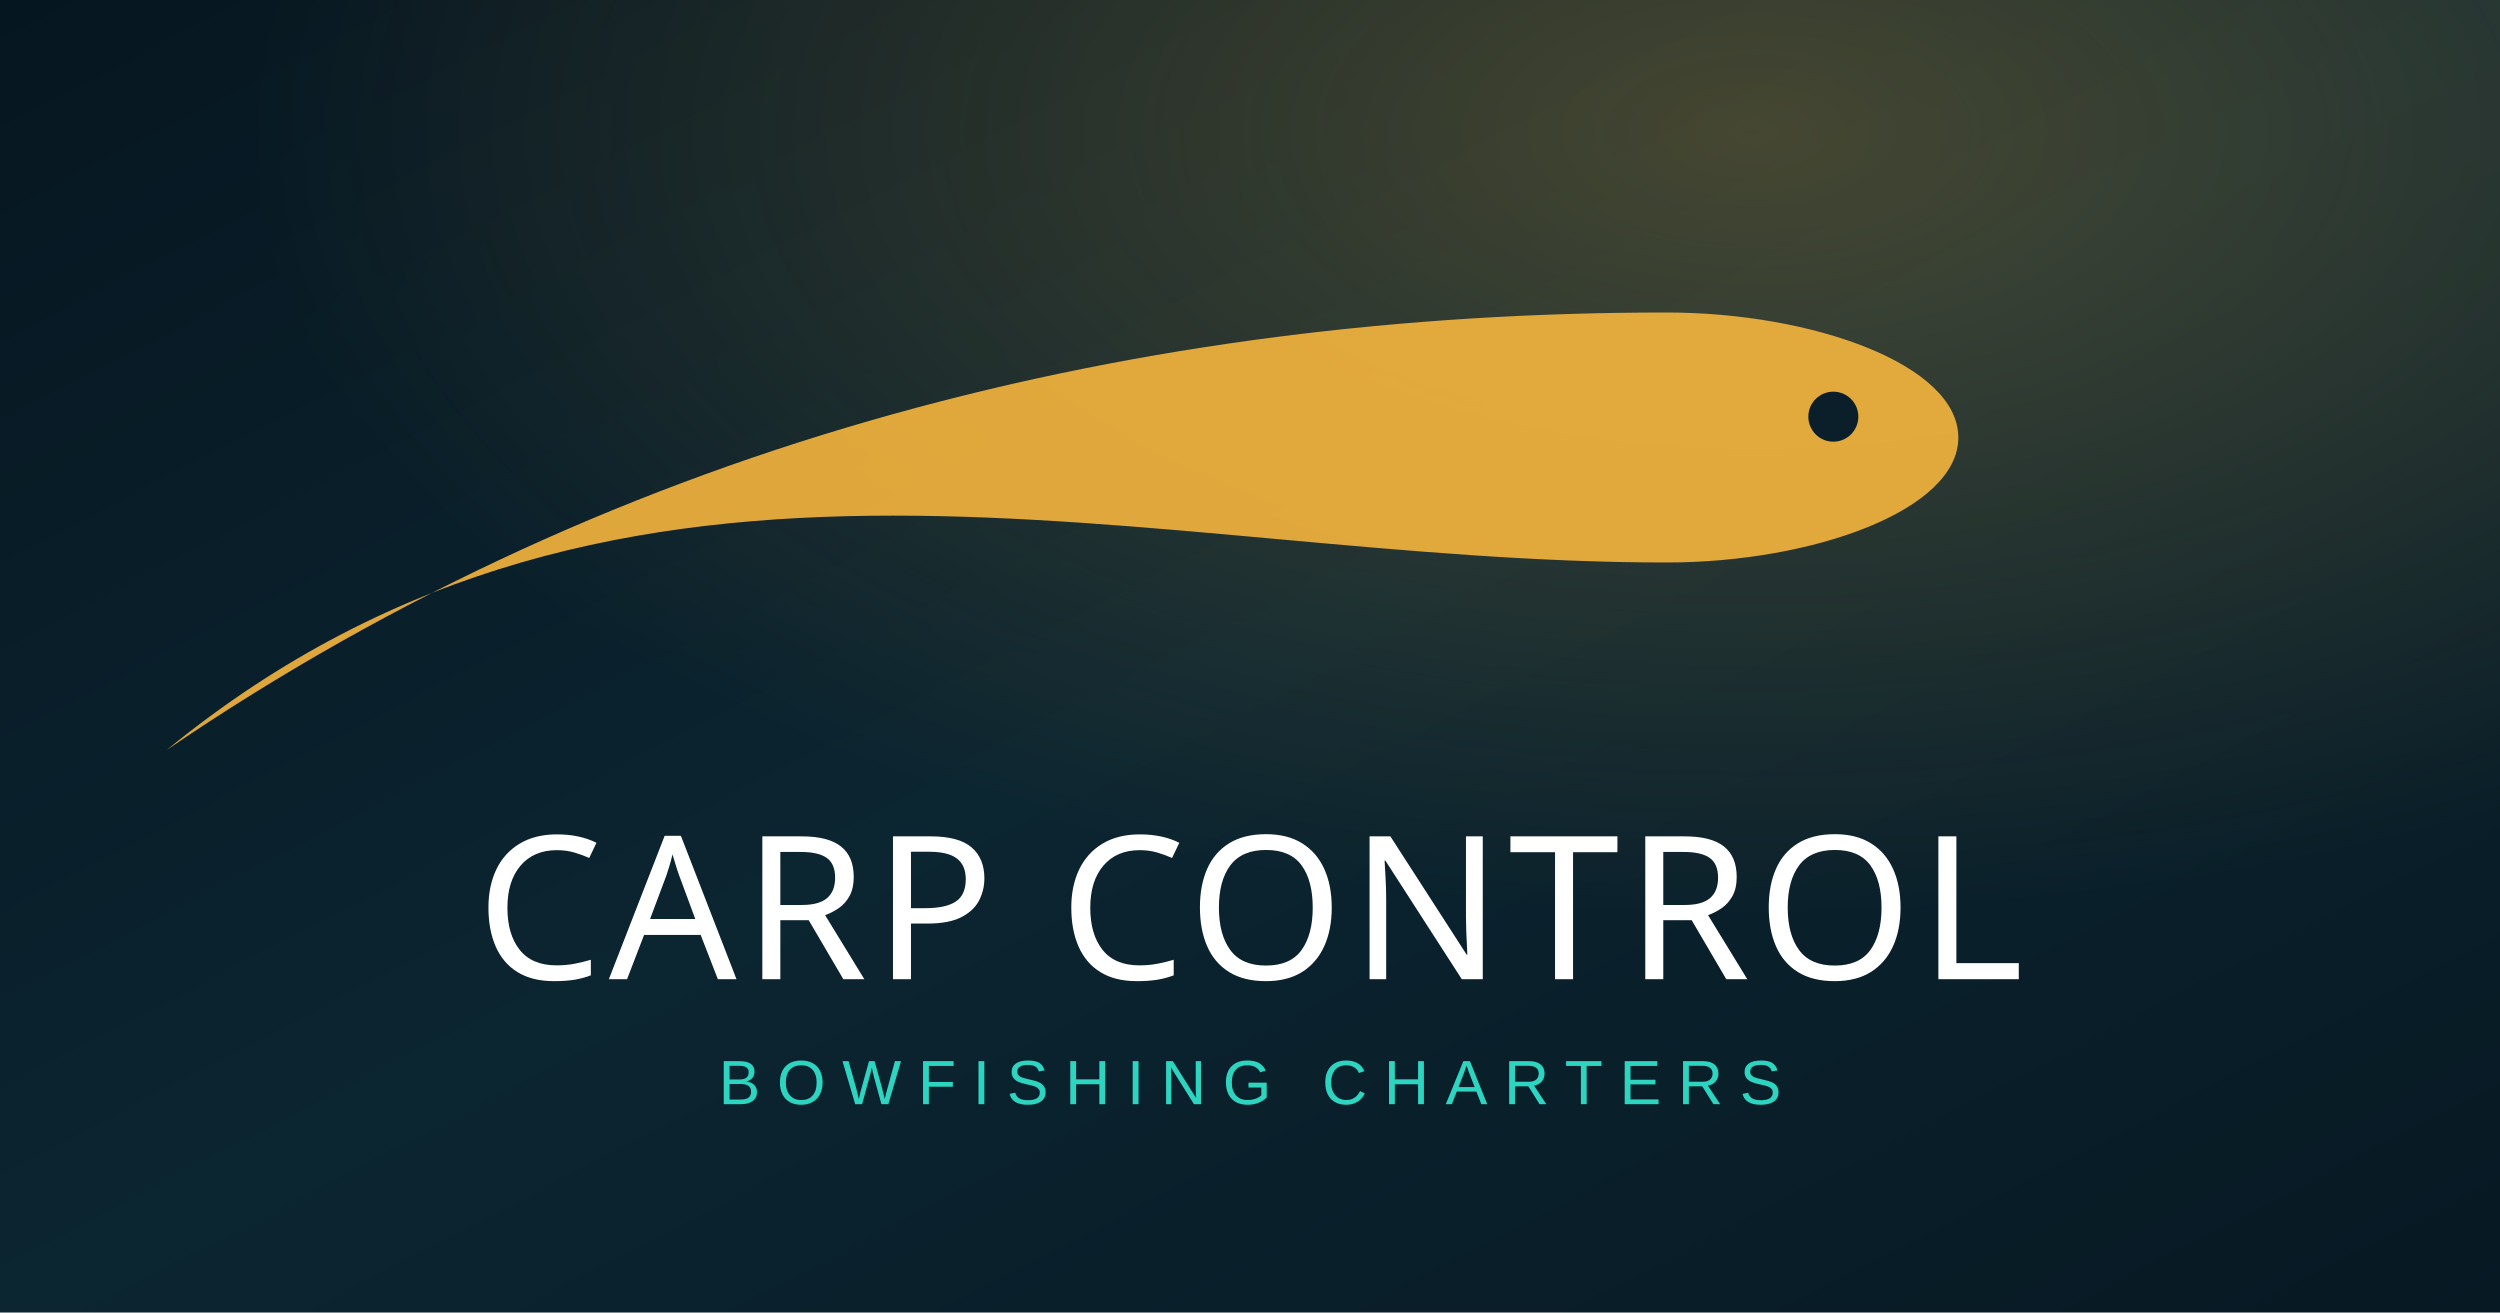
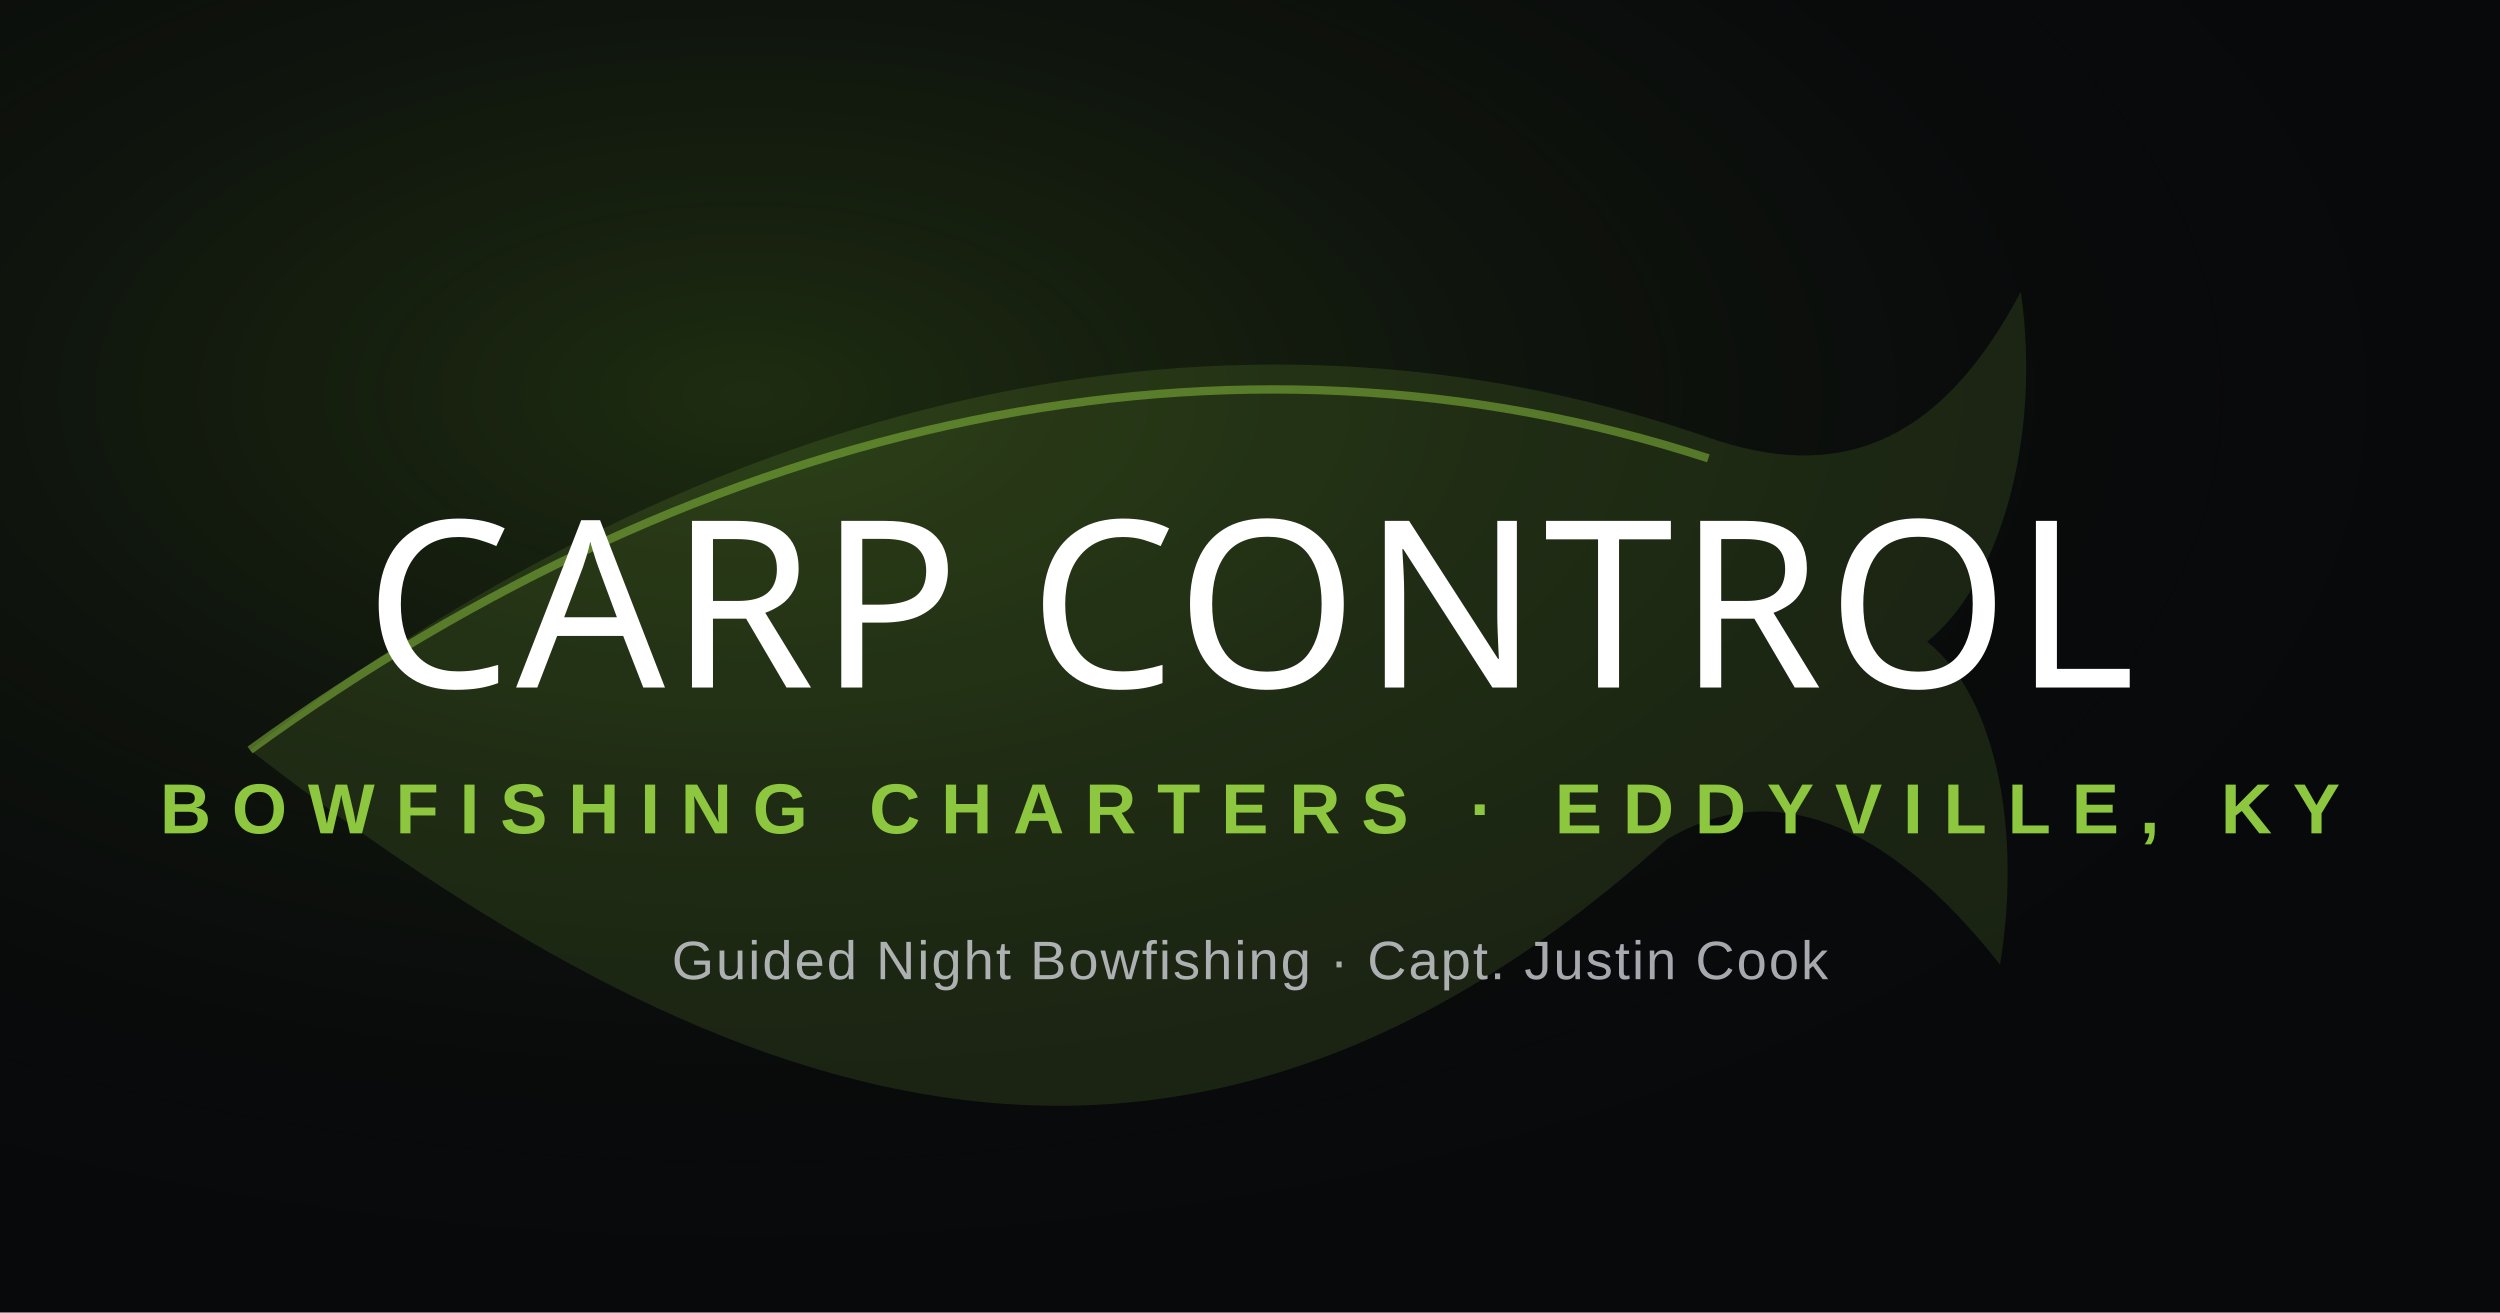
<svg xmlns="http://www.w3.org/2000/svg" viewBox="0 0 1200 630">
  <defs>
-     <linearGradient id="bg" x1="0" y1="0" x2="1" y2="1">
-       <stop offset="0" stop-color="#061620" />
-       <stop offset="0.5" stop-color="#0b2531" />
-       <stop offset="1" stop-color="#071923" />
-     </linearGradient>
-     <radialGradient id="glow" cx="0.7" cy="0.1" r="0.6">
-       <stop offset="0" stop-color="#f5b53d" stop-opacity="0.25" />
-       <stop offset="1" stop-color="#f5b53d" stop-opacity="0" />
+     <radialGradient id="glow" cx="0.3" cy="0.3" r="0.7">
+       <stop offset="0" stop-color="#48711C" stop-opacity="0.35" />
+       <stop offset="1" stop-color="#08090B" stop-opacity="0" />
    </radialGradient>
  </defs>
-   <rect width="1200" height="630" fill="url(#bg)" />
+   <rect width="1200" height="630" fill="#08090B" />
  <rect width="1200" height="630" fill="url(#glow)" />
-   <path d="M80 360c220-150 470-210 720-210 70 0 140 25 140 60s-70 60-140 60c-250 0-500-90-720 90z" fill="#f5b53d" opacity="0.9" />
-   <circle cx="880" cy="200" r="12" fill="#0b1f2a" />
-   <text x="600" y="470" font-family="'Bebas Neue', Impact, sans-serif" font-size="96" fill="#ffffff" text-anchor="middle" letter-spacing="3">CARP CONTROL</text>
-   <text x="600" y="530" font-family="Arial, sans-serif" font-size="30" fill="#2dd4bf" text-anchor="middle" letter-spacing="8">BOWFISHING CHARTERS</text>
+   <path d="M120 360c220-170 470-230 700-150 60 21 110 6 150-70 10 70-10 140-45 168 35 28 45 95 35 155-55-70-110-90-160-60C560 620 340 530 120 360z" fill="#8DC63F" opacity="0.14" />
+   <path d="M120 360c220-160 470-215 700-140" stroke="#8DC63F" stroke-width="4" fill="none" opacity="0.5" />
+   <text x="600" y="330" font-family="'Anton', Impact, sans-serif" font-size="112" fill="#ffffff" text-anchor="middle" letter-spacing="2">CARP CONTROL</text>
+   <text x="600" y="400" font-family="'Barlow Condensed', Arial, sans-serif" font-weight="700" font-size="34" fill="#8DC63F" text-anchor="middle" letter-spacing="10">BOWFISHING CHARTERS · EDDYVILLE, KY</text>
+   <text x="600" y="470" font-family="'Barlow', Arial, sans-serif" font-size="26" fill="rgba(235,235,245,0.7)" text-anchor="middle" letter-spacing="1">Guided Night Bowfishing · Capt. Justin Cook</text>
</svg>
